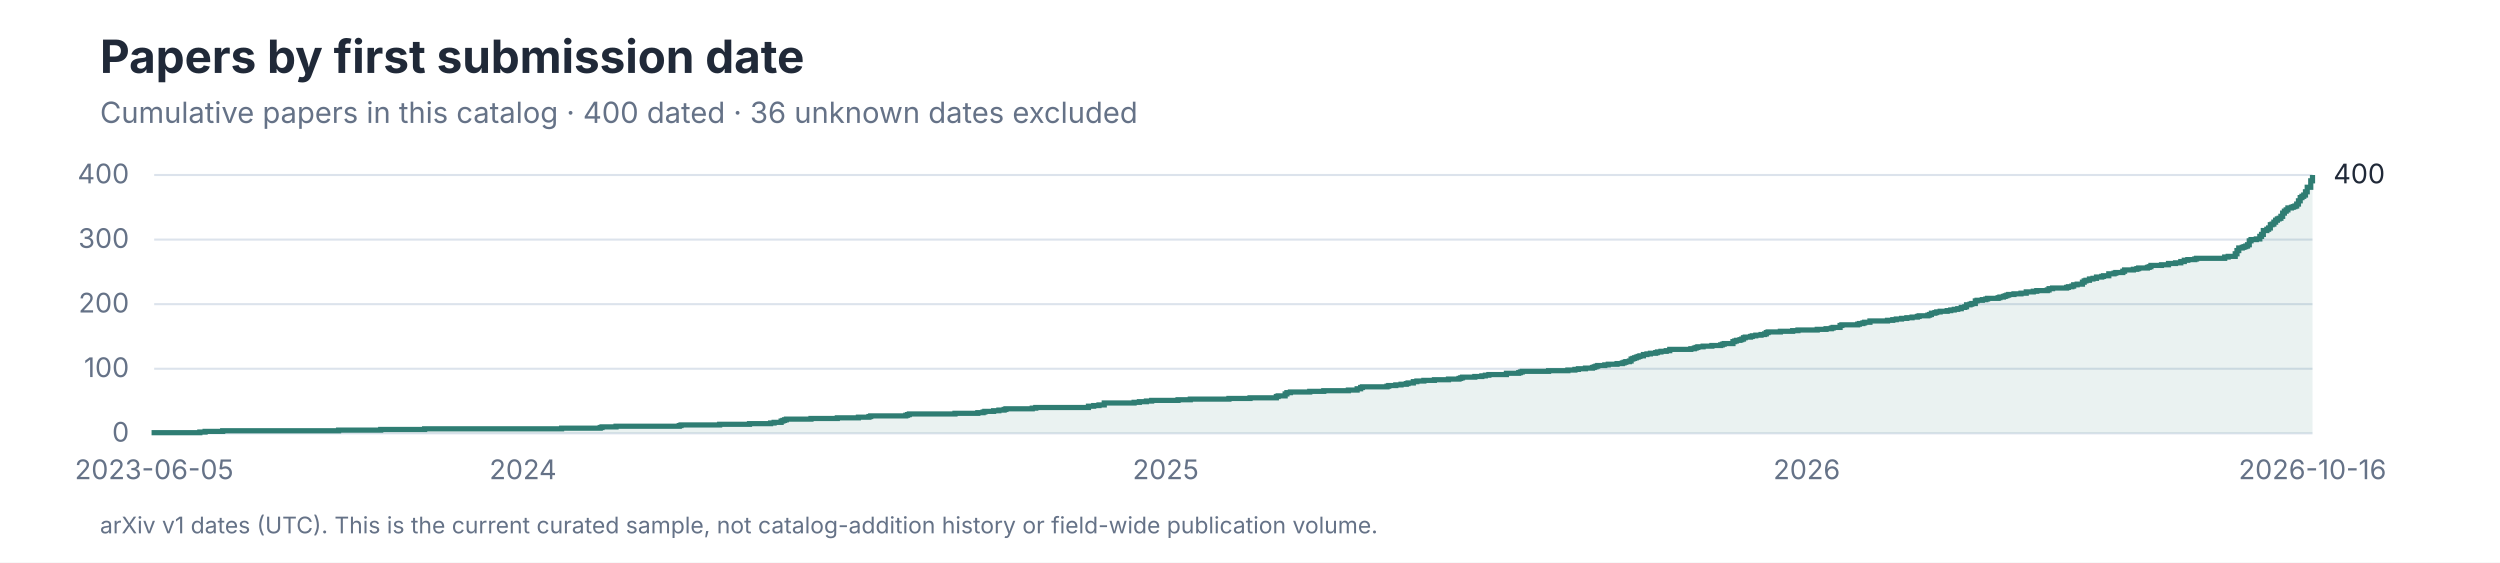
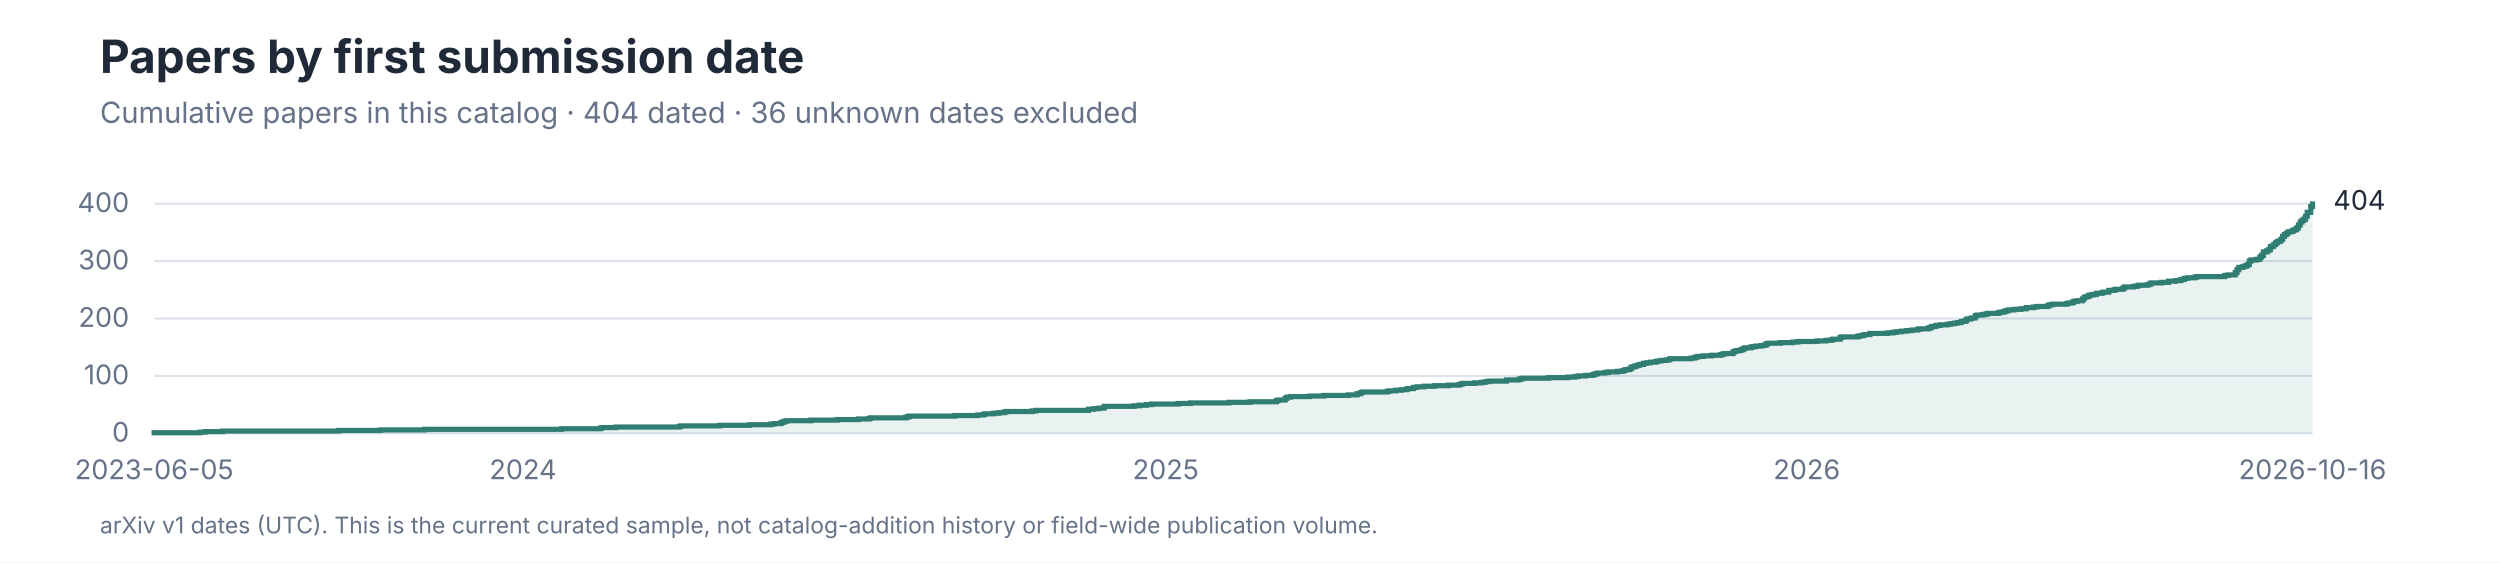
<svg xmlns="http://www.w3.org/2000/svg" role="img" aria-labelledby="title desc" viewBox="0 0 1200 270">
  <style>
text { font-family: -apple-system, BlinkMacSystemFont, 'Segoe UI', sans-serif; }
.title { font-size: 28px; font-weight: 650; fill: #202938; }
.subtitle { font-size: 14px; fill: #657287; }
.axis { font-size: 13px; fill: #657287; }
.label { font-size: 13px; fill: #202938; }
.small { font-size: 11px; fill: #657287; }
</style>
  <rect width="1200" height="270" fill="#FFFFFF" />
  <text x="48" y="35" font-size="22" font-weight="650" fill="#202938">Papers by first submission date</text>
-   <text class="subtitle" x="48" y="59">Cumulative papers in this catalog · 400 dated · 36 unknown dates excluded</text>
+   <text class="subtitle" x="48" y="59">Cumulative papers in this catalog · 404 dated · 36 unknown dates excluded</text>
  <line x1="74" y1="208.00" x2="1110" y2="208.00" stroke="#DCE3EC" />
  <text class="axis" x="62" y="212.00" text-anchor="end">0</text>
-   <line x1="74" y1="177.00" x2="1110" y2="177.00" stroke="#DCE3EC" />
-   <text class="axis" x="62" y="181.00" text-anchor="end">100</text>
-   <line x1="74" y1="146.00" x2="1110" y2="146.00" stroke="#DCE3EC" />
-   <text class="axis" x="62" y="150.00" text-anchor="end">200</text>
-   <line x1="74" y1="115.00" x2="1110" y2="115.00" stroke="#DCE3EC" />
-   <text class="axis" x="62" y="119.00" text-anchor="end">300</text>
-   <line x1="74" y1="84.00" x2="1110" y2="84.00" stroke="#DCE3EC" />
-   <text class="axis" x="62" y="88.00" text-anchor="end">400</text>
-   <path d="M 74 208 H 74.00 V 207.69 H 95.92 V 207.38 H 98.45 V 207.07 H 106.88 V 206.76 H 162.51 V 206.45 H 182.74 V 206.14 H 203.82 V 205.83 H 269.57 V 205.52 H 288.11 V 205.21 H 288.96 V 204.90 H 295.70 V 204.59 H 326.05 V 204.28 H 326.89 V 203.97 H 345.43 V 203.66 H 359.76 V 203.35 H 369.88 V 203.04 H 371.57 V 202.73 H 374.94 V 202.11 H 375.78 V 201.80 H 376.62 V 201.49 H 377.47 V 201.18 H 389.27 V 200.87 H 401.91 V 200.56 H 412.03 V 200.25 H 417.09 V 199.94 H 417.93 V 199.63 H 434.79 V 199.32 H 435.63 V 199.01 H 436.47 V 198.70 H 458.39 V 198.39 H 469.35 V 198.08 H 471.88 V 197.77 H 472.72 V 197.46 H 476.94 V 197.15 H 479.46 V 196.84 H 481.99 V 196.53 H 482.84 V 196.22 H 495.48 V 195.91 H 497.17 V 195.60 H 522.46 V 194.98 H 524.98 V 194.67 H 527.51 V 194.36 H 530.04 V 193.43 H 544.37 V 193.12 H 546.90 V 192.81 H 550.27 V 192.50 H 552.80 V 192.19 H 565.45 V 191.88 H 571.35 V 191.57 H 589.89 V 191.26 H 600.01 V 190.95 H 612.65 V 190.33 H 613.50 V 190.02 H 616.87 V 189.09 H 617.71 V 188.47 H 619.40 V 188.16 H 628.67 V 187.85 H 635.41 V 187.54 H 647.21 V 187.23 H 651.43 V 186.61 H 653.11 V 185.99 H 653.96 V 185.68 H 665.76 V 185.37 H 666.60 V 185.06 H 669.97 V 184.75 H 672.50 V 184.44 H 675.03 V 184.13 H 675.87 V 183.82 H 678.40 V 183.20 H 680.09 V 182.89 H 683.46 V 182.58 H 688.52 V 182.27 H 695.26 V 181.96 H 700.32 V 181.65 H 701.16 V 181.34 H 702.01 V 181.03 H 707.91 V 180.72 H 711.28 V 180.41 H 712.97 V 180.10 H 714.65 V 179.79 H 723.08 V 179.17 H 728.98 V 178.86 H 729.82 V 178.55 H 730.67 V 178.24 H 743.31 V 177.93 H 752.58 V 177.62 H 755.96 V 177.31 H 757.64 V 177.00 H 761.01 V 176.69 H 764.39 V 176.38 H 765.23 V 176.07 H 766.07 V 175.76 H 766.91 V 175.45 H 770.29 V 175.14 H 771.97 V 174.83 H 776.19 V 174.52 H 778.72 V 174.21 H 779.56 V 173.90 H 780.40 V 173.59 H 782.09 V 173.28 H 782.93 V 172.35 H 783.77 V 172.04 H 784.62 V 171.73 H 785.46 V 171.42 H 786.30 V 171.11 H 787.15 V 170.80 H 788.83 V 170.18 H 790.52 V 169.87 H 792.20 V 169.56 H 794.73 V 169.25 H 795.58 V 168.94 H 797.26 V 168.63 H 799.79 V 168.32 H 801.48 V 167.70 H 811.59 V 167.39 H 813.28 V 167.08 H 814.12 V 166.77 H 814.96 V 166.46 H 817.49 V 166.15 H 821.71 V 165.84 H 825.92 V 165.53 H 826.76 V 165.22 H 827.61 V 164.91 H 831.82 V 163.98 H 832.67 V 163.67 H 833.51 V 163.36 H 835.19 V 163.05 H 836.04 V 162.74 H 836.88 V 162.12 H 837.72 V 161.81 H 840.25 V 161.50 H 841.10 V 161.19 H 842.78 V 160.88 H 845.31 V 160.57 H 847.00 V 160.26 H 847.84 V 159.64 H 848.68 V 159.33 H 854.58 V 159.02 H 860.48 V 158.71 H 863.01 V 158.40 H 872.28 V 158.09 H 876.50 V 157.78 H 879.03 V 157.47 H 879.87 V 157.16 H 883.24 V 156.23 H 884.09 V 155.92 H 891.67 V 155.61 H 892.52 V 155.30 H 894.20 V 154.99 H 895.04 V 154.68 H 897.57 V 154.06 H 906.00 V 153.75 H 908.53 V 153.44 H 910.22 V 153.13 H 912.75 V 152.82 H 915.28 V 152.51 H 917.80 V 152.20 H 920.33 V 151.89 H 921.18 V 151.58 H 925.39 V 151.27 H 926.23 V 150.96 H 927.08 V 150.34 H 928.76 V 150.03 H 929.61 V 149.72 H 931.29 V 149.41 H 934.66 V 149.10 H 936.35 V 148.79 H 938.04 V 148.48 H 939.72 V 148.17 H 941.41 V 147.55 H 943.09 V 147.24 H 943.94 V 146.31 H 945.62 V 146.00 H 946.47 V 145.69 H 948.15 V 144.45 H 948.99 V 144.14 H 951.52 V 143.83 H 953.21 V 143.52 H 954.05 V 143.21 H 959.11 V 142.90 H 959.95 V 142.59 H 961.64 V 142.28 H 962.48 V 141.97 H 963.32 V 141.66 H 964.17 V 141.35 H 966.70 V 141.04 H 970.07 V 140.73 H 972.60 V 140.11 H 975.97 V 139.80 H 977.66 V 139.49 H 982.71 V 139.18 H 983.56 V 138.56 H 985.24 V 138.25 H 991.99 V 137.94 H 992.83 V 137.63 H 994.51 V 137.32 H 995.36 V 136.70 H 997.04 V 136.39 H 999.57 V 135.46 H 1000.41 V 134.84 H 1001.26 V 134.53 H 1002.94 V 133.91 H 1004.63 V 133.60 H 1006.32 V 132.98 H 1008.84 V 132.67 H 1009.69 V 132.36 H 1012.22 V 131.43 H 1014.75 V 131.12 H 1015.59 V 130.81 H 1018.96 V 130.19 H 1019.80 V 129.57 H 1024.02 V 129.26 H 1025.70 V 128.95 H 1026.55 V 128.64 H 1030.76 V 128.33 H 1031.60 V 128.02 H 1032.45 V 127.40 H 1037.51 V 127.09 H 1040.88 V 126.47 H 1044.25 V 126.16 H 1046.78 V 125.54 H 1048.46 V 124.92 H 1050.15 V 124.61 H 1053.52 V 124.30 H 1054.36 V 123.99 H 1067.85 V 123.37 H 1069.54 V 123.06 H 1072.91 V 121.82 H 1073.75 V 120.27 H 1074.60 V 119.03 H 1076.28 V 118.72 H 1077.12 V 118.41 H 1077.97 V 118.10 H 1078.81 V 117.48 H 1079.65 V 115.62 H 1080.50 V 115.00 H 1083.03 V 114.69 H 1084.71 V 113.45 H 1085.55 V 112.52 H 1086.40 V 110.66 H 1088.08 V 110.04 H 1088.93 V 109.42 H 1089.77 V 107.87 H 1090.61 V 107.56 H 1091.45 V 106.63 H 1092.30 V 105.70 H 1093.14 V 105.08 H 1093.98 V 104.77 H 1094.83 V 103.84 H 1095.67 V 102.29 H 1096.51 V 101.36 H 1097.36 V 100.74 H 1098.20 V 99.81 H 1099.88 V 99.50 H 1100.73 V 99.19 H 1101.57 V 98.88 H 1102.41 V 97.95 H 1103.26 V 96.40 H 1104.10 V 94.85 H 1104.94 V 94.23 H 1105.79 V 93.61 H 1106.63 V 92.06 H 1107.47 V 89.89 H 1109.16 V 86.79 H 1110.00 V 84.00 L 1110 208 Z" fill="#2F7D73" fill-opacity="0.10" />
-   <path d="M 74 208 H 74.00 V 207.69 H 95.92 V 207.38 H 98.45 V 207.07 H 106.88 V 206.76 H 162.51 V 206.45 H 182.74 V 206.14 H 203.82 V 205.83 H 269.57 V 205.52 H 288.11 V 205.21 H 288.96 V 204.90 H 295.70 V 204.59 H 326.05 V 204.28 H 326.89 V 203.97 H 345.43 V 203.66 H 359.76 V 203.35 H 369.88 V 203.04 H 371.57 V 202.73 H 374.94 V 202.11 H 375.78 V 201.80 H 376.62 V 201.49 H 377.47 V 201.18 H 389.27 V 200.87 H 401.91 V 200.56 H 412.03 V 200.25 H 417.09 V 199.94 H 417.93 V 199.63 H 434.79 V 199.32 H 435.63 V 199.01 H 436.47 V 198.70 H 458.39 V 198.39 H 469.35 V 198.08 H 471.88 V 197.77 H 472.72 V 197.46 H 476.94 V 197.15 H 479.46 V 196.84 H 481.99 V 196.53 H 482.84 V 196.22 H 495.48 V 195.91 H 497.17 V 195.60 H 522.46 V 194.98 H 524.98 V 194.67 H 527.51 V 194.36 H 530.04 V 193.43 H 544.37 V 193.12 H 546.90 V 192.81 H 550.27 V 192.50 H 552.80 V 192.19 H 565.45 V 191.88 H 571.35 V 191.57 H 589.89 V 191.26 H 600.01 V 190.95 H 612.65 V 190.33 H 613.50 V 190.02 H 616.87 V 189.09 H 617.71 V 188.47 H 619.40 V 188.16 H 628.67 V 187.85 H 635.41 V 187.54 H 647.21 V 187.23 H 651.43 V 186.61 H 653.11 V 185.99 H 653.96 V 185.68 H 665.76 V 185.37 H 666.60 V 185.06 H 669.97 V 184.75 H 672.50 V 184.44 H 675.03 V 184.13 H 675.87 V 183.82 H 678.40 V 183.20 H 680.09 V 182.89 H 683.46 V 182.58 H 688.52 V 182.27 H 695.26 V 181.96 H 700.32 V 181.65 H 701.16 V 181.34 H 702.01 V 181.03 H 707.91 V 180.72 H 711.28 V 180.41 H 712.97 V 180.10 H 714.65 V 179.79 H 723.08 V 179.17 H 728.98 V 178.86 H 729.82 V 178.55 H 730.67 V 178.24 H 743.31 V 177.93 H 752.58 V 177.62 H 755.96 V 177.31 H 757.64 V 177.00 H 761.01 V 176.69 H 764.39 V 176.38 H 765.23 V 176.07 H 766.07 V 175.76 H 766.91 V 175.45 H 770.29 V 175.14 H 771.97 V 174.83 H 776.19 V 174.52 H 778.72 V 174.21 H 779.56 V 173.90 H 780.40 V 173.59 H 782.09 V 173.28 H 782.93 V 172.35 H 783.77 V 172.04 H 784.62 V 171.73 H 785.46 V 171.42 H 786.30 V 171.11 H 787.15 V 170.80 H 788.83 V 170.18 H 790.52 V 169.87 H 792.20 V 169.56 H 794.73 V 169.25 H 795.58 V 168.94 H 797.26 V 168.63 H 799.79 V 168.32 H 801.48 V 167.70 H 811.59 V 167.39 H 813.28 V 167.08 H 814.12 V 166.77 H 814.96 V 166.46 H 817.49 V 166.15 H 821.71 V 165.84 H 825.92 V 165.53 H 826.76 V 165.22 H 827.61 V 164.91 H 831.82 V 163.98 H 832.67 V 163.67 H 833.51 V 163.36 H 835.19 V 163.05 H 836.04 V 162.74 H 836.88 V 162.12 H 837.72 V 161.81 H 840.25 V 161.50 H 841.10 V 161.19 H 842.78 V 160.88 H 845.31 V 160.57 H 847.00 V 160.26 H 847.84 V 159.64 H 848.68 V 159.33 H 854.58 V 159.02 H 860.48 V 158.71 H 863.01 V 158.40 H 872.28 V 158.09 H 876.50 V 157.78 H 879.03 V 157.47 H 879.87 V 157.16 H 883.24 V 156.23 H 884.09 V 155.92 H 891.67 V 155.61 H 892.52 V 155.30 H 894.20 V 154.99 H 895.04 V 154.68 H 897.57 V 154.06 H 906.00 V 153.75 H 908.53 V 153.44 H 910.22 V 153.13 H 912.75 V 152.82 H 915.28 V 152.51 H 917.80 V 152.20 H 920.33 V 151.89 H 921.18 V 151.58 H 925.39 V 151.27 H 926.23 V 150.96 H 927.08 V 150.34 H 928.76 V 150.03 H 929.61 V 149.72 H 931.29 V 149.41 H 934.66 V 149.10 H 936.35 V 148.79 H 938.04 V 148.48 H 939.72 V 148.17 H 941.41 V 147.55 H 943.09 V 147.24 H 943.94 V 146.31 H 945.62 V 146.00 H 946.47 V 145.69 H 948.15 V 144.45 H 948.99 V 144.14 H 951.52 V 143.83 H 953.21 V 143.52 H 954.05 V 143.21 H 959.11 V 142.90 H 959.95 V 142.59 H 961.64 V 142.28 H 962.48 V 141.97 H 963.32 V 141.66 H 964.17 V 141.35 H 966.70 V 141.04 H 970.07 V 140.73 H 972.60 V 140.11 H 975.97 V 139.80 H 977.66 V 139.49 H 982.71 V 139.18 H 983.56 V 138.56 H 985.24 V 138.25 H 991.99 V 137.94 H 992.83 V 137.63 H 994.51 V 137.32 H 995.36 V 136.70 H 997.04 V 136.39 H 999.57 V 135.46 H 1000.41 V 134.84 H 1001.26 V 134.53 H 1002.94 V 133.91 H 1004.63 V 133.60 H 1006.32 V 132.98 H 1008.84 V 132.67 H 1009.69 V 132.36 H 1012.22 V 131.43 H 1014.75 V 131.12 H 1015.59 V 130.81 H 1018.96 V 130.19 H 1019.80 V 129.57 H 1024.02 V 129.26 H 1025.70 V 128.95 H 1026.55 V 128.64 H 1030.76 V 128.33 H 1031.60 V 128.02 H 1032.45 V 127.40 H 1037.51 V 127.09 H 1040.88 V 126.47 H 1044.25 V 126.16 H 1046.78 V 125.54 H 1048.46 V 124.92 H 1050.15 V 124.61 H 1053.52 V 124.30 H 1054.36 V 123.99 H 1067.85 V 123.37 H 1069.54 V 123.06 H 1072.91 V 121.82 H 1073.75 V 120.27 H 1074.60 V 119.03 H 1076.28 V 118.72 H 1077.12 V 118.41 H 1077.97 V 118.10 H 1078.81 V 117.48 H 1079.65 V 115.62 H 1080.50 V 115.00 H 1083.03 V 114.69 H 1084.71 V 113.45 H 1085.55 V 112.52 H 1086.40 V 110.66 H 1088.08 V 110.04 H 1088.93 V 109.42 H 1089.77 V 107.87 H 1090.61 V 107.56 H 1091.45 V 106.63 H 1092.30 V 105.70 H 1093.14 V 105.08 H 1093.98 V 104.77 H 1094.83 V 103.84 H 1095.67 V 102.29 H 1096.51 V 101.36 H 1097.36 V 100.74 H 1098.20 V 99.81 H 1099.88 V 99.50 H 1100.73 V 99.19 H 1101.57 V 98.88 H 1102.41 V 97.95 H 1103.26 V 96.40 H 1104.10 V 94.85 H 1104.94 V 94.23 H 1105.79 V 93.61 H 1106.63 V 92.06 H 1107.47 V 89.89 H 1109.16 V 86.79 H 1110.00 V 84.00" fill="none" stroke="#2F7D73" stroke-width="2.5" />
-   <text class="label" x="1120" y="88.00">400</text>
+   <line x1="74" y1="180.44" x2="1110" y2="180.44" stroke="#DCE3EC" />
+   <text class="axis" x="62" y="184.44" text-anchor="end">100</text>
+   <line x1="74" y1="152.89" x2="1110" y2="152.89" stroke="#DCE3EC" />
+   <text class="axis" x="62" y="156.89" text-anchor="end">200</text>
+   <line x1="74" y1="125.33" x2="1110" y2="125.33" stroke="#DCE3EC" />
+   <text class="axis" x="62" y="129.33" text-anchor="end">300</text>
+   <line x1="74" y1="97.78" x2="1110" y2="97.78" stroke="#DCE3EC" />
+   <text class="axis" x="62" y="101.78" text-anchor="end">400</text>
+   <path d="M 74 208 H 74.00 V 207.72 H 95.92 V 207.45 H 98.45 V 207.17 H 106.88 V 206.90 H 162.51 V 206.62 H 182.74 V 206.35 H 203.82 V 206.07 H 269.57 V 205.80 H 288.11 V 205.52 H 288.96 V 205.24 H 295.70 V 204.97 H 326.05 V 204.69 H 326.89 V 204.42 H 345.43 V 204.14 H 359.76 V 203.87 H 369.88 V 203.59 H 371.57 V 203.32 H 374.94 V 202.76 H 375.78 V 202.49 H 376.62 V 202.21 H 377.47 V 201.94 H 389.27 V 201.66 H 401.91 V 201.39 H 412.03 V 201.11 H 417.09 V 200.84 H 417.93 V 200.56 H 434.79 V 200.28 H 435.63 V 200.01 H 436.47 V 199.73 H 458.39 V 199.46 H 469.35 V 199.18 H 471.88 V 198.91 H 472.72 V 198.63 H 476.94 V 198.36 H 479.46 V 198.08 H 481.99 V 197.80 H 482.84 V 197.53 H 495.48 V 197.25 H 497.17 V 196.98 H 522.46 V 196.43 H 524.98 V 196.15 H 527.51 V 195.88 H 530.04 V 195.05 H 544.37 V 194.77 H 546.90 V 194.50 H 550.27 V 194.22 H 552.80 V 193.95 H 565.45 V 193.67 H 571.35 V 193.40 H 589.89 V 193.12 H 600.01 V 192.84 H 612.65 V 192.29 H 613.50 V 192.02 H 616.87 V 191.19 H 617.71 V 190.64 H 619.40 V 190.36 H 628.67 V 190.09 H 635.41 V 189.81 H 647.21 V 189.54 H 651.43 V 188.99 H 653.11 V 188.44 H 653.96 V 188.16 H 665.76 V 187.88 H 666.60 V 187.61 H 669.97 V 187.33 H 672.50 V 187.06 H 675.03 V 186.78 H 675.87 V 186.51 H 678.40 V 185.96 H 680.09 V 185.68 H 683.46 V 185.40 H 688.52 V 185.13 H 695.26 V 184.85 H 700.32 V 184.58 H 701.16 V 184.30 H 702.01 V 184.03 H 707.91 V 183.75 H 711.28 V 183.48 H 712.97 V 183.20 H 714.65 V 182.92 H 723.08 V 182.37 H 728.98 V 182.10 H 729.82 V 181.82 H 730.67 V 181.55 H 743.31 V 181.27 H 752.58 V 181.00 H 755.96 V 180.72 H 757.64 V 180.44 H 761.01 V 180.17 H 764.39 V 179.89 H 765.23 V 179.62 H 766.07 V 179.34 H 766.91 V 179.07 H 770.29 V 178.79 H 771.97 V 178.52 H 776.19 V 178.24 H 778.72 V 177.96 H 779.56 V 177.69 H 780.40 V 177.41 H 782.09 V 177.14 H 782.93 V 176.31 H 783.77 V 176.04 H 784.62 V 175.76 H 785.46 V 175.48 H 786.30 V 175.21 H 787.15 V 174.93 H 788.83 V 174.38 H 790.52 V 174.11 H 792.20 V 173.83 H 794.73 V 173.56 H 795.58 V 173.28 H 797.26 V 173.00 H 799.79 V 172.73 H 801.48 V 172.18 H 811.59 V 171.90 H 813.28 V 171.63 H 814.12 V 171.35 H 814.96 V 171.08 H 817.49 V 170.80 H 821.71 V 170.52 H 825.92 V 170.25 H 826.76 V 169.97 H 827.61 V 169.70 H 831.82 V 168.87 H 832.67 V 168.60 H 833.51 V 168.32 H 835.19 V 168.04 H 836.04 V 167.77 H 836.88 V 167.22 H 837.72 V 166.94 H 840.25 V 166.67 H 841.10 V 166.39 H 842.78 V 166.12 H 845.31 V 165.84 H 847.00 V 165.56 H 847.84 V 165.01 H 848.68 V 164.74 H 854.58 V 164.46 H 860.48 V 164.19 H 863.01 V 163.91 H 872.28 V 163.64 H 876.50 V 163.36 H 879.03 V 163.08 H 879.87 V 162.81 H 883.24 V 161.98 H 884.09 V 161.71 H 891.67 V 161.43 H 892.52 V 161.16 H 894.20 V 160.88 H 895.04 V 160.60 H 897.57 V 160.05 H 906.00 V 159.78 H 908.53 V 159.50 H 910.22 V 159.23 H 912.75 V 158.95 H 915.28 V 158.68 H 917.80 V 158.40 H 920.33 V 158.12 H 921.18 V 157.85 H 925.39 V 157.57 H 926.23 V 157.30 H 927.08 V 156.75 H 928.76 V 156.47 H 929.61 V 156.20 H 931.29 V 155.92 H 934.66 V 155.64 H 936.35 V 155.37 H 938.04 V 155.09 H 939.72 V 154.82 H 941.41 V 154.27 H 943.09 V 153.99 H 943.94 V 153.16 H 945.62 V 152.89 H 946.47 V 152.61 H 948.15 V 151.51 H 948.99 V 151.24 H 951.52 V 150.96 H 953.21 V 150.68 H 954.05 V 150.41 H 959.11 V 150.13 H 959.95 V 149.86 H 961.64 V 149.58 H 962.48 V 149.31 H 963.32 V 149.03 H 964.17 V 148.76 H 966.70 V 148.48 H 970.07 V 148.20 H 972.60 V 147.65 H 975.97 V 147.38 H 977.66 V 147.10 H 982.71 V 146.83 H 983.56 V 146.28 H 985.24 V 146.00 H 991.99 V 145.72 H 992.83 V 145.45 H 994.51 V 145.17 H 995.36 V 144.62 H 997.04 V 144.35 H 999.57 V 143.52 H 1000.41 V 142.69 H 1001.26 V 142.42 H 1002.10 V 142.14 H 1002.94 V 141.59 H 1004.63 V 141.32 H 1006.32 V 140.76 H 1008.84 V 140.49 H 1009.69 V 140.21 H 1012.22 V 139.39 H 1014.75 V 139.11 H 1015.59 V 138.84 H 1018.96 V 138.28 H 1019.80 V 137.73 H 1024.02 V 137.46 H 1025.70 V 137.18 H 1026.55 V 136.91 H 1030.76 V 136.63 H 1031.60 V 136.36 H 1032.45 V 135.80 H 1037.51 V 135.53 H 1040.88 V 134.98 H 1044.25 V 134.70 H 1046.78 V 134.15 H 1048.46 V 133.60 H 1050.15 V 133.32 H 1053.52 V 133.05 H 1054.36 V 132.77 H 1067.85 V 132.22 H 1069.54 V 131.95 H 1072.91 V 130.84 H 1073.75 V 129.47 H 1074.60 V 128.36 H 1076.28 V 128.09 H 1077.12 V 127.81 H 1077.97 V 127.54 H 1078.81 V 126.99 H 1079.65 V 125.33 H 1080.50 V 124.78 H 1083.03 V 124.51 H 1084.71 V 123.40 H 1085.55 V 122.58 H 1086.40 V 120.92 H 1088.08 V 120.37 H 1088.93 V 119.82 H 1089.77 V 118.44 H 1090.61 V 118.17 H 1091.45 V 117.34 H 1092.30 V 116.52 H 1093.14 V 115.96 H 1093.98 V 115.69 H 1094.83 V 114.86 H 1095.67 V 113.48 H 1096.51 V 112.66 H 1097.36 V 112.11 H 1098.20 V 111.28 H 1099.88 V 111.00 H 1100.73 V 110.45 H 1101.57 V 110.18 H 1102.41 V 109.35 H 1103.26 V 107.97 H 1104.10 V 106.60 H 1104.94 V 105.77 H 1105.79 V 105.22 H 1106.63 V 103.84 H 1107.47 V 101.91 H 1109.16 V 99.16 H 1110.00 V 96.68 L 1110 208 Z" fill="#2F7D73" fill-opacity="0.10" />
+   <path d="M 74 208 H 74.00 V 207.72 H 95.92 V 207.45 H 98.45 V 207.17 H 106.88 V 206.90 H 162.51 V 206.62 H 182.74 V 206.35 H 203.82 V 206.07 H 269.57 V 205.80 H 288.11 V 205.52 H 288.96 V 205.24 H 295.70 V 204.97 H 326.05 V 204.69 H 326.89 V 204.42 H 345.43 V 204.14 H 359.76 V 203.87 H 369.88 V 203.59 H 371.57 V 203.32 H 374.94 V 202.76 H 375.78 V 202.49 H 376.62 V 202.21 H 377.47 V 201.94 H 389.27 V 201.66 H 401.91 V 201.39 H 412.03 V 201.11 H 417.09 V 200.84 H 417.93 V 200.56 H 434.79 V 200.28 H 435.63 V 200.01 H 436.47 V 199.73 H 458.39 V 199.46 H 469.35 V 199.18 H 471.88 V 198.91 H 472.72 V 198.63 H 476.94 V 198.36 H 479.46 V 198.08 H 481.99 V 197.80 H 482.84 V 197.53 H 495.48 V 197.25 H 497.17 V 196.98 H 522.46 V 196.43 H 524.98 V 196.15 H 527.51 V 195.88 H 530.04 V 195.05 H 544.37 V 194.77 H 546.90 V 194.50 H 550.27 V 194.22 H 552.80 V 193.95 H 565.45 V 193.67 H 571.35 V 193.40 H 589.89 V 193.12 H 600.01 V 192.84 H 612.65 V 192.29 H 613.50 V 192.02 H 616.87 V 191.19 H 617.71 V 190.64 H 619.40 V 190.36 H 628.67 V 190.09 H 635.41 V 189.81 H 647.21 V 189.54 H 651.43 V 188.99 H 653.11 V 188.44 H 653.96 V 188.16 H 665.76 V 187.88 H 666.60 V 187.61 H 669.97 V 187.33 H 672.50 V 187.06 H 675.03 V 186.78 H 675.87 V 186.51 H 678.40 V 185.96 H 680.09 V 185.68 H 683.46 V 185.40 H 688.52 V 185.13 H 695.26 V 184.85 H 700.32 V 184.58 H 701.16 V 184.30 H 702.01 V 184.03 H 707.91 V 183.75 H 711.28 V 183.48 H 712.97 V 183.20 H 714.65 V 182.92 H 723.08 V 182.37 H 728.98 V 182.10 H 729.82 V 181.82 H 730.67 V 181.55 H 743.31 V 181.27 H 752.58 V 181.00 H 755.96 V 180.72 H 757.64 V 180.44 H 761.01 V 180.17 H 764.39 V 179.89 H 765.23 V 179.62 H 766.07 V 179.34 H 766.91 V 179.07 H 770.29 V 178.79 H 771.97 V 178.52 H 776.19 V 178.24 H 778.72 V 177.96 H 779.56 V 177.69 H 780.40 V 177.41 H 782.09 V 177.14 H 782.93 V 176.31 H 783.77 V 176.04 H 784.62 V 175.76 H 785.46 V 175.48 H 786.30 V 175.21 H 787.15 V 174.93 H 788.83 V 174.38 H 790.52 V 174.11 H 792.20 V 173.83 H 794.73 V 173.56 H 795.58 V 173.28 H 797.26 V 173.00 H 799.79 V 172.73 H 801.48 V 172.18 H 811.59 V 171.90 H 813.28 V 171.63 H 814.12 V 171.35 H 814.96 V 171.08 H 817.49 V 170.80 H 821.71 V 170.52 H 825.92 V 170.25 H 826.76 V 169.97 H 827.61 V 169.70 H 831.82 V 168.87 H 832.67 V 168.60 H 833.51 V 168.32 H 835.19 V 168.04 H 836.04 V 167.77 H 836.88 V 167.22 H 837.72 V 166.94 H 840.25 V 166.67 H 841.10 V 166.39 H 842.78 V 166.12 H 845.31 V 165.84 H 847.00 V 165.56 H 847.84 V 165.01 H 848.68 V 164.74 H 854.58 V 164.46 H 860.48 V 164.19 H 863.01 V 163.91 H 872.28 V 163.64 H 876.50 V 163.36 H 879.03 V 163.08 H 879.87 V 162.81 H 883.24 V 161.98 H 884.09 V 161.71 H 891.67 V 161.43 H 892.52 V 161.16 H 894.20 V 160.88 H 895.04 V 160.60 H 897.57 V 160.05 H 906.00 V 159.78 H 908.53 V 159.50 H 910.22 V 159.23 H 912.75 V 158.95 H 915.28 V 158.68 H 917.80 V 158.40 H 920.33 V 158.12 H 921.18 V 157.85 H 925.39 V 157.57 H 926.23 V 157.30 H 927.08 V 156.75 H 928.76 V 156.47 H 929.61 V 156.20 H 931.29 V 155.92 H 934.66 V 155.64 H 936.35 V 155.37 H 938.04 V 155.09 H 939.72 V 154.82 H 941.41 V 154.27 H 943.09 V 153.99 H 943.94 V 153.16 H 945.62 V 152.89 H 946.47 V 152.61 H 948.15 V 151.51 H 948.99 V 151.24 H 951.52 V 150.96 H 953.21 V 150.68 H 954.05 V 150.41 H 959.11 V 150.13 H 959.95 V 149.86 H 961.64 V 149.58 H 962.48 V 149.31 H 963.32 V 149.03 H 964.17 V 148.76 H 966.70 V 148.48 H 970.07 V 148.20 H 972.60 V 147.65 H 975.97 V 147.38 H 977.66 V 147.10 H 982.71 V 146.83 H 983.56 V 146.28 H 985.24 V 146.00 H 991.99 V 145.72 H 992.83 V 145.45 H 994.51 V 145.17 H 995.36 V 144.62 H 997.04 V 144.35 H 999.57 V 143.52 H 1000.41 V 142.69 H 1001.26 V 142.42 H 1002.10 V 142.14 H 1002.94 V 141.59 H 1004.63 V 141.32 H 1006.32 V 140.76 H 1008.84 V 140.49 H 1009.69 V 140.21 H 1012.22 V 139.39 H 1014.75 V 139.11 H 1015.59 V 138.84 H 1018.96 V 138.28 H 1019.80 V 137.73 H 1024.02 V 137.46 H 1025.70 V 137.18 H 1026.55 V 136.91 H 1030.76 V 136.63 H 1031.60 V 136.36 H 1032.45 V 135.80 H 1037.51 V 135.53 H 1040.88 V 134.98 H 1044.25 V 134.70 H 1046.78 V 134.15 H 1048.46 V 133.60 H 1050.15 V 133.32 H 1053.52 V 133.05 H 1054.36 V 132.77 H 1067.85 V 132.22 H 1069.54 V 131.95 H 1072.91 V 130.84 H 1073.75 V 129.47 H 1074.60 V 128.36 H 1076.28 V 128.09 H 1077.12 V 127.81 H 1077.97 V 127.54 H 1078.81 V 126.99 H 1079.65 V 125.33 H 1080.50 V 124.78 H 1083.03 V 124.51 H 1084.71 V 123.40 H 1085.55 V 122.58 H 1086.40 V 120.92 H 1088.08 V 120.37 H 1088.93 V 119.82 H 1089.77 V 118.44 H 1090.61 V 118.17 H 1091.45 V 117.34 H 1092.30 V 116.52 H 1093.14 V 115.96 H 1093.98 V 115.69 H 1094.83 V 114.86 H 1095.67 V 113.48 H 1096.51 V 112.66 H 1097.36 V 112.11 H 1098.20 V 111.28 H 1099.88 V 111.00 H 1100.73 V 110.45 H 1101.57 V 110.18 H 1102.41 V 109.35 H 1103.26 V 107.97 H 1104.10 V 106.60 H 1104.94 V 105.77 H 1105.79 V 105.22 H 1106.63 V 103.84 H 1107.47 V 101.91 H 1109.16 V 99.16 H 1110.00 V 96.68" fill="none" stroke="#2F7D73" stroke-width="2.5" />
+   <text class="label" x="1120" y="100.68">404</text>
  <text class="axis" x="74.00" y="230" text-anchor="middle">2023-06-05</text>
  <text class="axis" x="251.02" y="230" text-anchor="middle">2024</text>
  <text class="axis" x="559.55" y="230" text-anchor="middle">2025</text>
  <text class="axis" x="867.23" y="230" text-anchor="middle">2026</text>
  <text class="axis" x="1110.00" y="230" text-anchor="middle">2026-10-16</text>
  <text class="small" x="48" y="256">arXiv v1 dates (UTC). This is the current curated sample, not catalog-addition history or field-wide publication volume.</text>
</svg>
